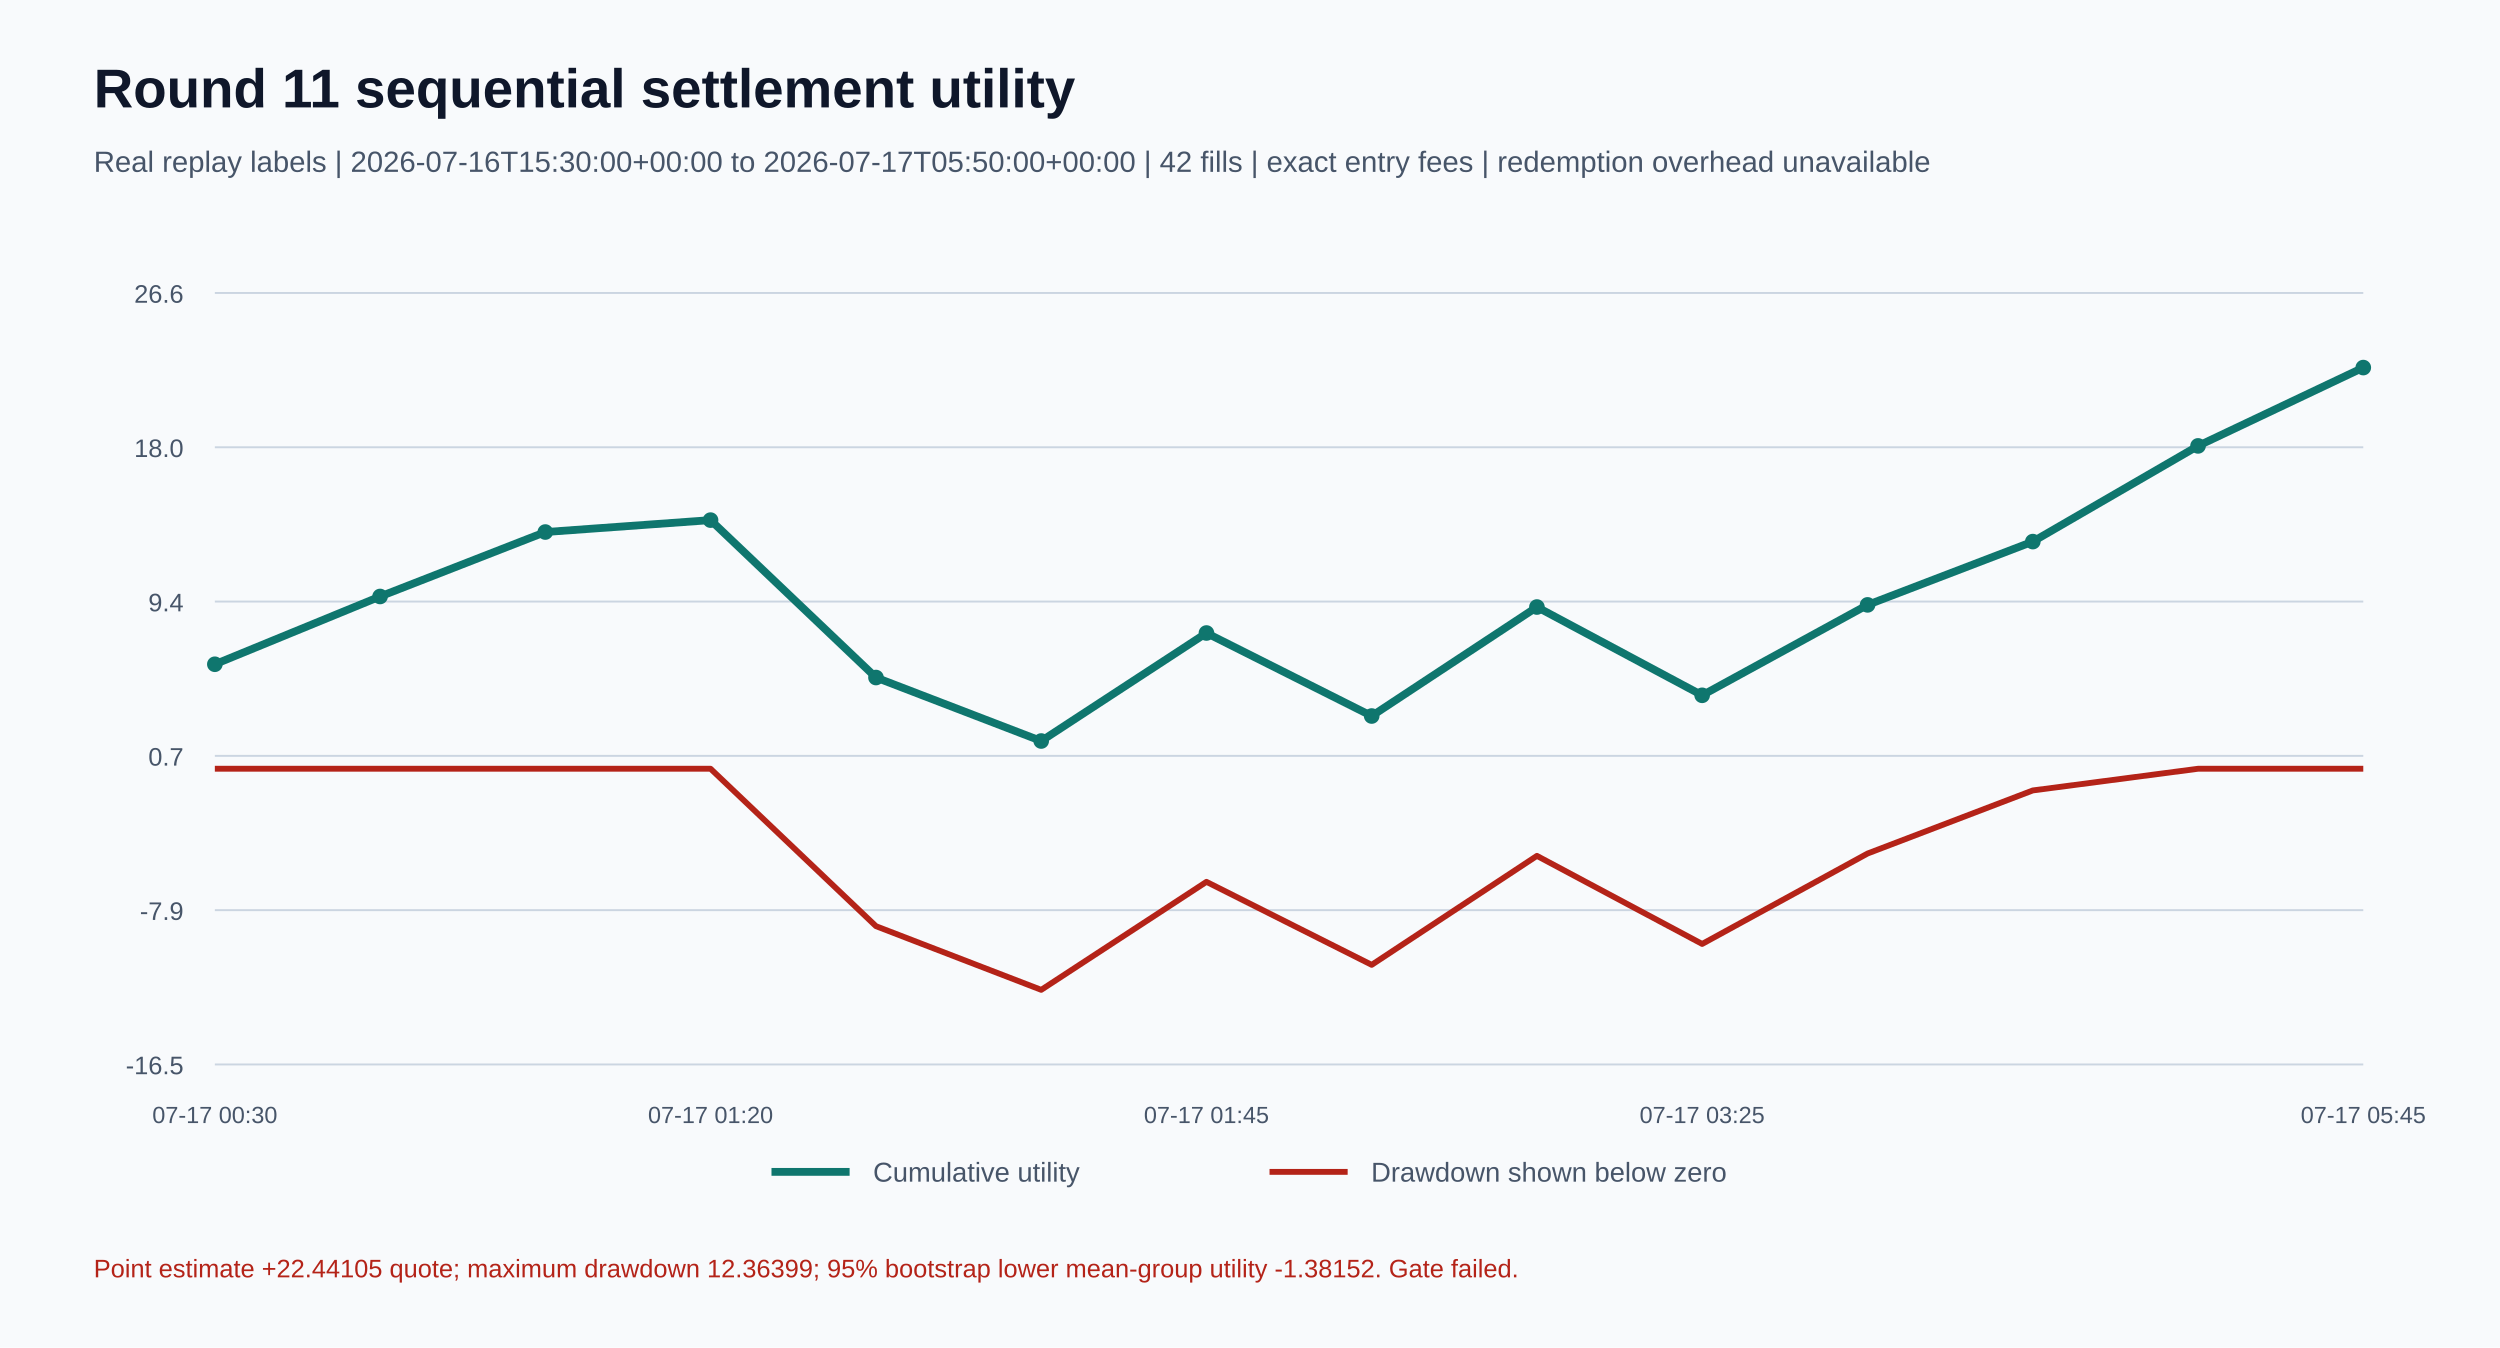
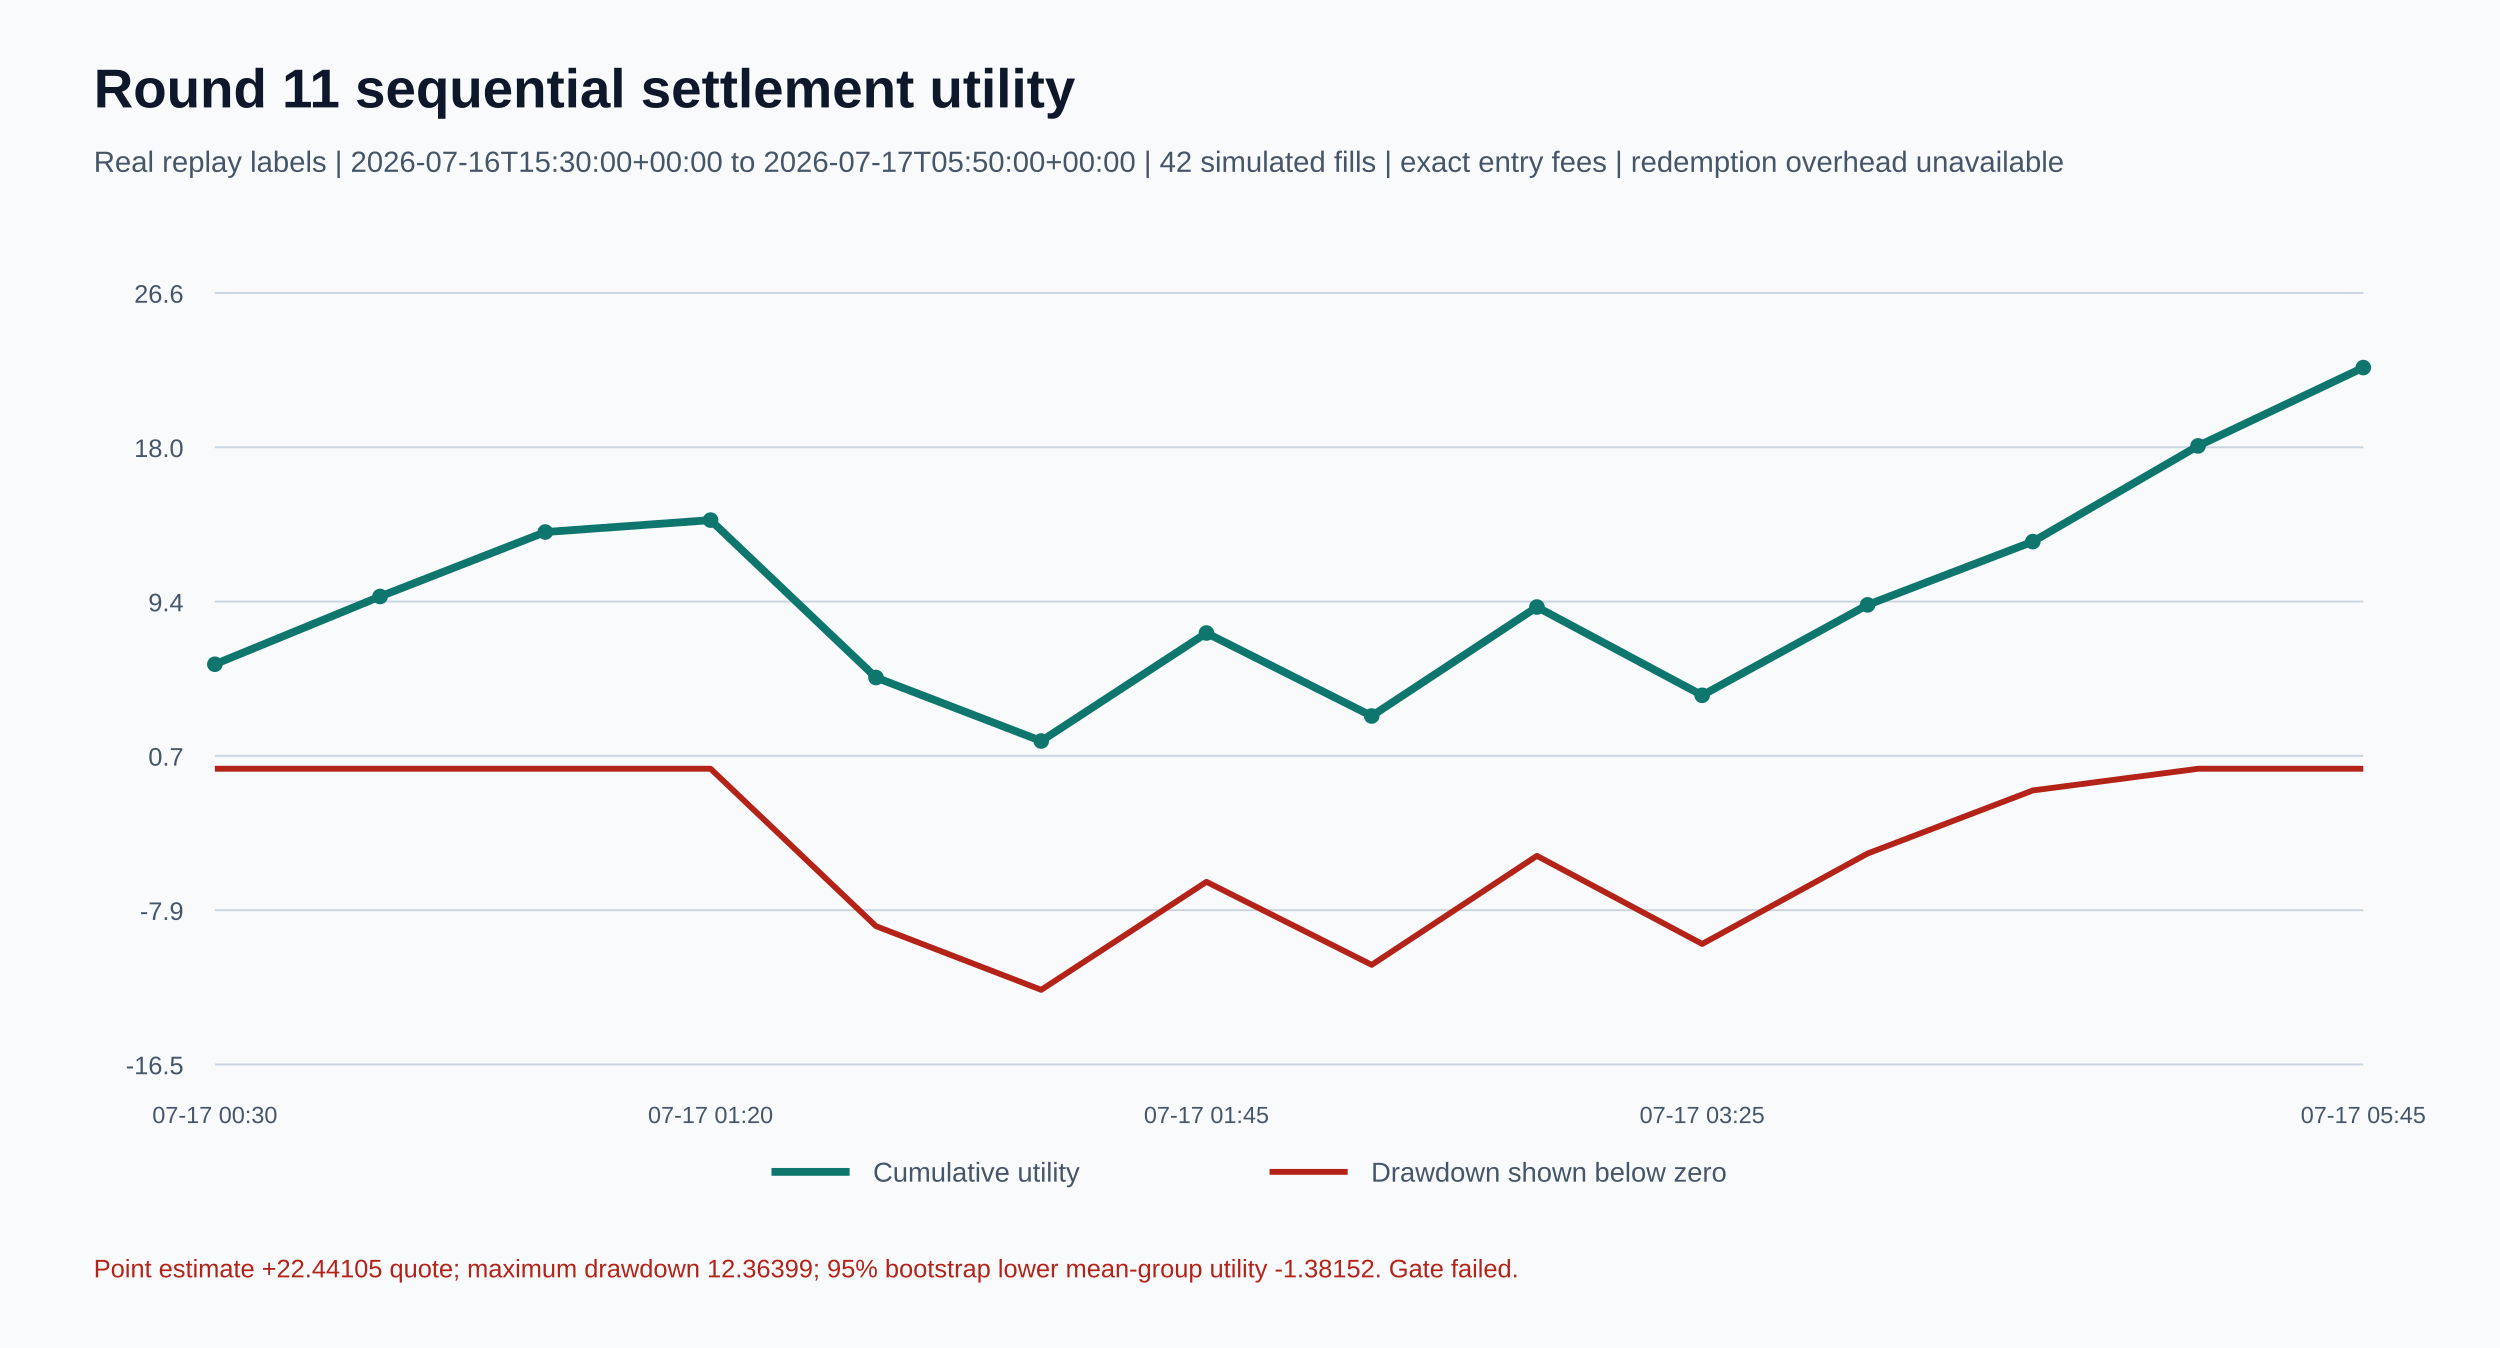
<svg xmlns="http://www.w3.org/2000/svg" width="1280" height="690" viewBox="0 0 1280 690">
  <rect width="1280" height="690" fill="#F8FAFC" />
  <text x="48" y="55" font-family="Segoe UI,Arial,sans-serif" font-size="28" font-weight="700" fill="#0F172A">Round 11 sequential settlement utility</text>
-   <text x="48" y="88" font-family="Segoe UI,Arial,sans-serif" font-size="15" fill="#475569">Real replay labels | 2026-07-16T15:30:00+00:00 to 2026-07-17T05:50:00+00:00 | 42 fills | exact entry fees | redemption overhead unavailable</text>
+   <text x="48" y="88" font-family="Segoe UI,Arial,sans-serif" font-size="15" fill="#475569">Real replay labels | 2026-07-16T15:30:00+00:00 to 2026-07-17T05:50:00+00:00 | 42 simulated fills | exact entry fees | redemption overhead unavailable</text>
  <line x1="110" y1="545.0" x2="1210" y2="545.0" stroke="#CBD5E1" stroke-width="1" />
  <text x="94" y="550.0" text-anchor="end" font-family="Segoe UI,Arial,sans-serif" font-size="13" fill="#475569">-16.5</text>
  <line x1="110" y1="466.0" x2="1210" y2="466.0" stroke="#CBD5E1" stroke-width="1" />
  <text x="94" y="471.0" text-anchor="end" font-family="Segoe UI,Arial,sans-serif" font-size="13" fill="#475569">-7.9</text>
  <line x1="110" y1="387.0" x2="1210" y2="387.0" stroke="#CBD5E1" stroke-width="1" />
  <text x="94" y="392.0" text-anchor="end" font-family="Segoe UI,Arial,sans-serif" font-size="13" fill="#475569">0.7</text>
  <line x1="110" y1="308.0" x2="1210" y2="308.0" stroke="#CBD5E1" stroke-width="1" />
  <text x="94" y="313.0" text-anchor="end" font-family="Segoe UI,Arial,sans-serif" font-size="13" fill="#475569">9.4</text>
  <line x1="110" y1="229.0" x2="1210" y2="229.0" stroke="#CBD5E1" stroke-width="1" />
  <text x="94" y="234.0" text-anchor="end" font-family="Segoe UI,Arial,sans-serif" font-size="13" fill="#475569">18.0</text>
  <line x1="110" y1="150.0" x2="1210" y2="150.0" stroke="#CBD5E1" stroke-width="1" />
  <text x="94" y="155.0" text-anchor="end" font-family="Segoe UI,Arial,sans-serif" font-size="13" fill="#475569">26.6</text>
  <polyline points="110.0,340.1 194.6,305.4 279.2,272.4 363.8,266.3 448.5,346.9 533.1,379.4 617.7,324.1 702.3,366.6 786.9,310.8 871.5,356.0 956.2,309.7 1040.8,277.3 1125.4,228.3 1210.0,188.2" fill="none" stroke="#0F766E" stroke-width="4" stroke-linejoin="round" />
  <polyline points="110.0,393.6 194.6,393.6 279.2,393.6 363.8,393.6 448.5,474.2 533.1,506.8 617.7,451.5 702.3,494.0 786.9,438.2 871.5,483.3 956.2,437.0 1040.8,404.7 1125.4,393.6 1210.0,393.6" fill="none" stroke="#B42318" stroke-width="3" stroke-linejoin="round" />
  <circle cx="110.0" cy="340.1" r="4" fill="#0F766E" />
  <text x="110.0" y="575" text-anchor="middle" font-family="Segoe UI,Arial,sans-serif" font-size="12" fill="#475569">07-17 00:30</text>
  <circle cx="194.6" cy="305.4" r="4" fill="#0F766E" />
  <circle cx="279.2" cy="272.4" r="4" fill="#0F766E" />
  <circle cx="363.8" cy="266.3" r="4" fill="#0F766E" />
  <text x="363.8" y="575" text-anchor="middle" font-family="Segoe UI,Arial,sans-serif" font-size="12" fill="#475569">07-17 01:20</text>
  <circle cx="448.5" cy="346.9" r="4" fill="#0F766E" />
  <circle cx="533.1" cy="379.4" r="4" fill="#0F766E" />
  <circle cx="617.7" cy="324.1" r="4" fill="#0F766E" />
  <text x="617.7" y="575" text-anchor="middle" font-family="Segoe UI,Arial,sans-serif" font-size="12" fill="#475569">07-17 01:45</text>
  <circle cx="702.3" cy="366.6" r="4" fill="#0F766E" />
  <circle cx="786.9" cy="310.8" r="4" fill="#0F766E" />
  <circle cx="871.5" cy="356.0" r="4" fill="#0F766E" />
  <text x="871.5" y="575" text-anchor="middle" font-family="Segoe UI,Arial,sans-serif" font-size="12" fill="#475569">07-17 03:25</text>
  <circle cx="956.2" cy="309.7" r="4" fill="#0F766E" />
  <circle cx="1040.8" cy="277.3" r="4" fill="#0F766E" />
  <circle cx="1125.4" cy="228.3" r="4" fill="#0F766E" />
  <circle cx="1210.0" cy="188.2" r="4" fill="#0F766E" />
  <text x="1210.0" y="575" text-anchor="middle" font-family="Segoe UI,Arial,sans-serif" font-size="12" fill="#475569">07-17 05:45</text>
  <line x1="395" y1="600" x2="435" y2="600" stroke="#0F766E" stroke-width="4" />
  <text x="447" y="605" font-family="Segoe UI,Arial,sans-serif" font-size="14" fill="#475569">Cumulative utility</text>
  <line x1="650" y1="600" x2="690" y2="600" stroke="#B42318" stroke-width="3" />
  <text x="702" y="605" font-family="Segoe UI,Arial,sans-serif" font-size="14" fill="#475569">Drawdown shown below zero</text>
  <text x="48" y="654" font-family="Segoe UI,Arial,sans-serif" font-size="13" fill="#B42318">Point estimate +22.44105 quote; maximum drawdown 12.36399; 95% bootstrap lower mean-group utility -1.38152. Gate failed.</text>
</svg>
